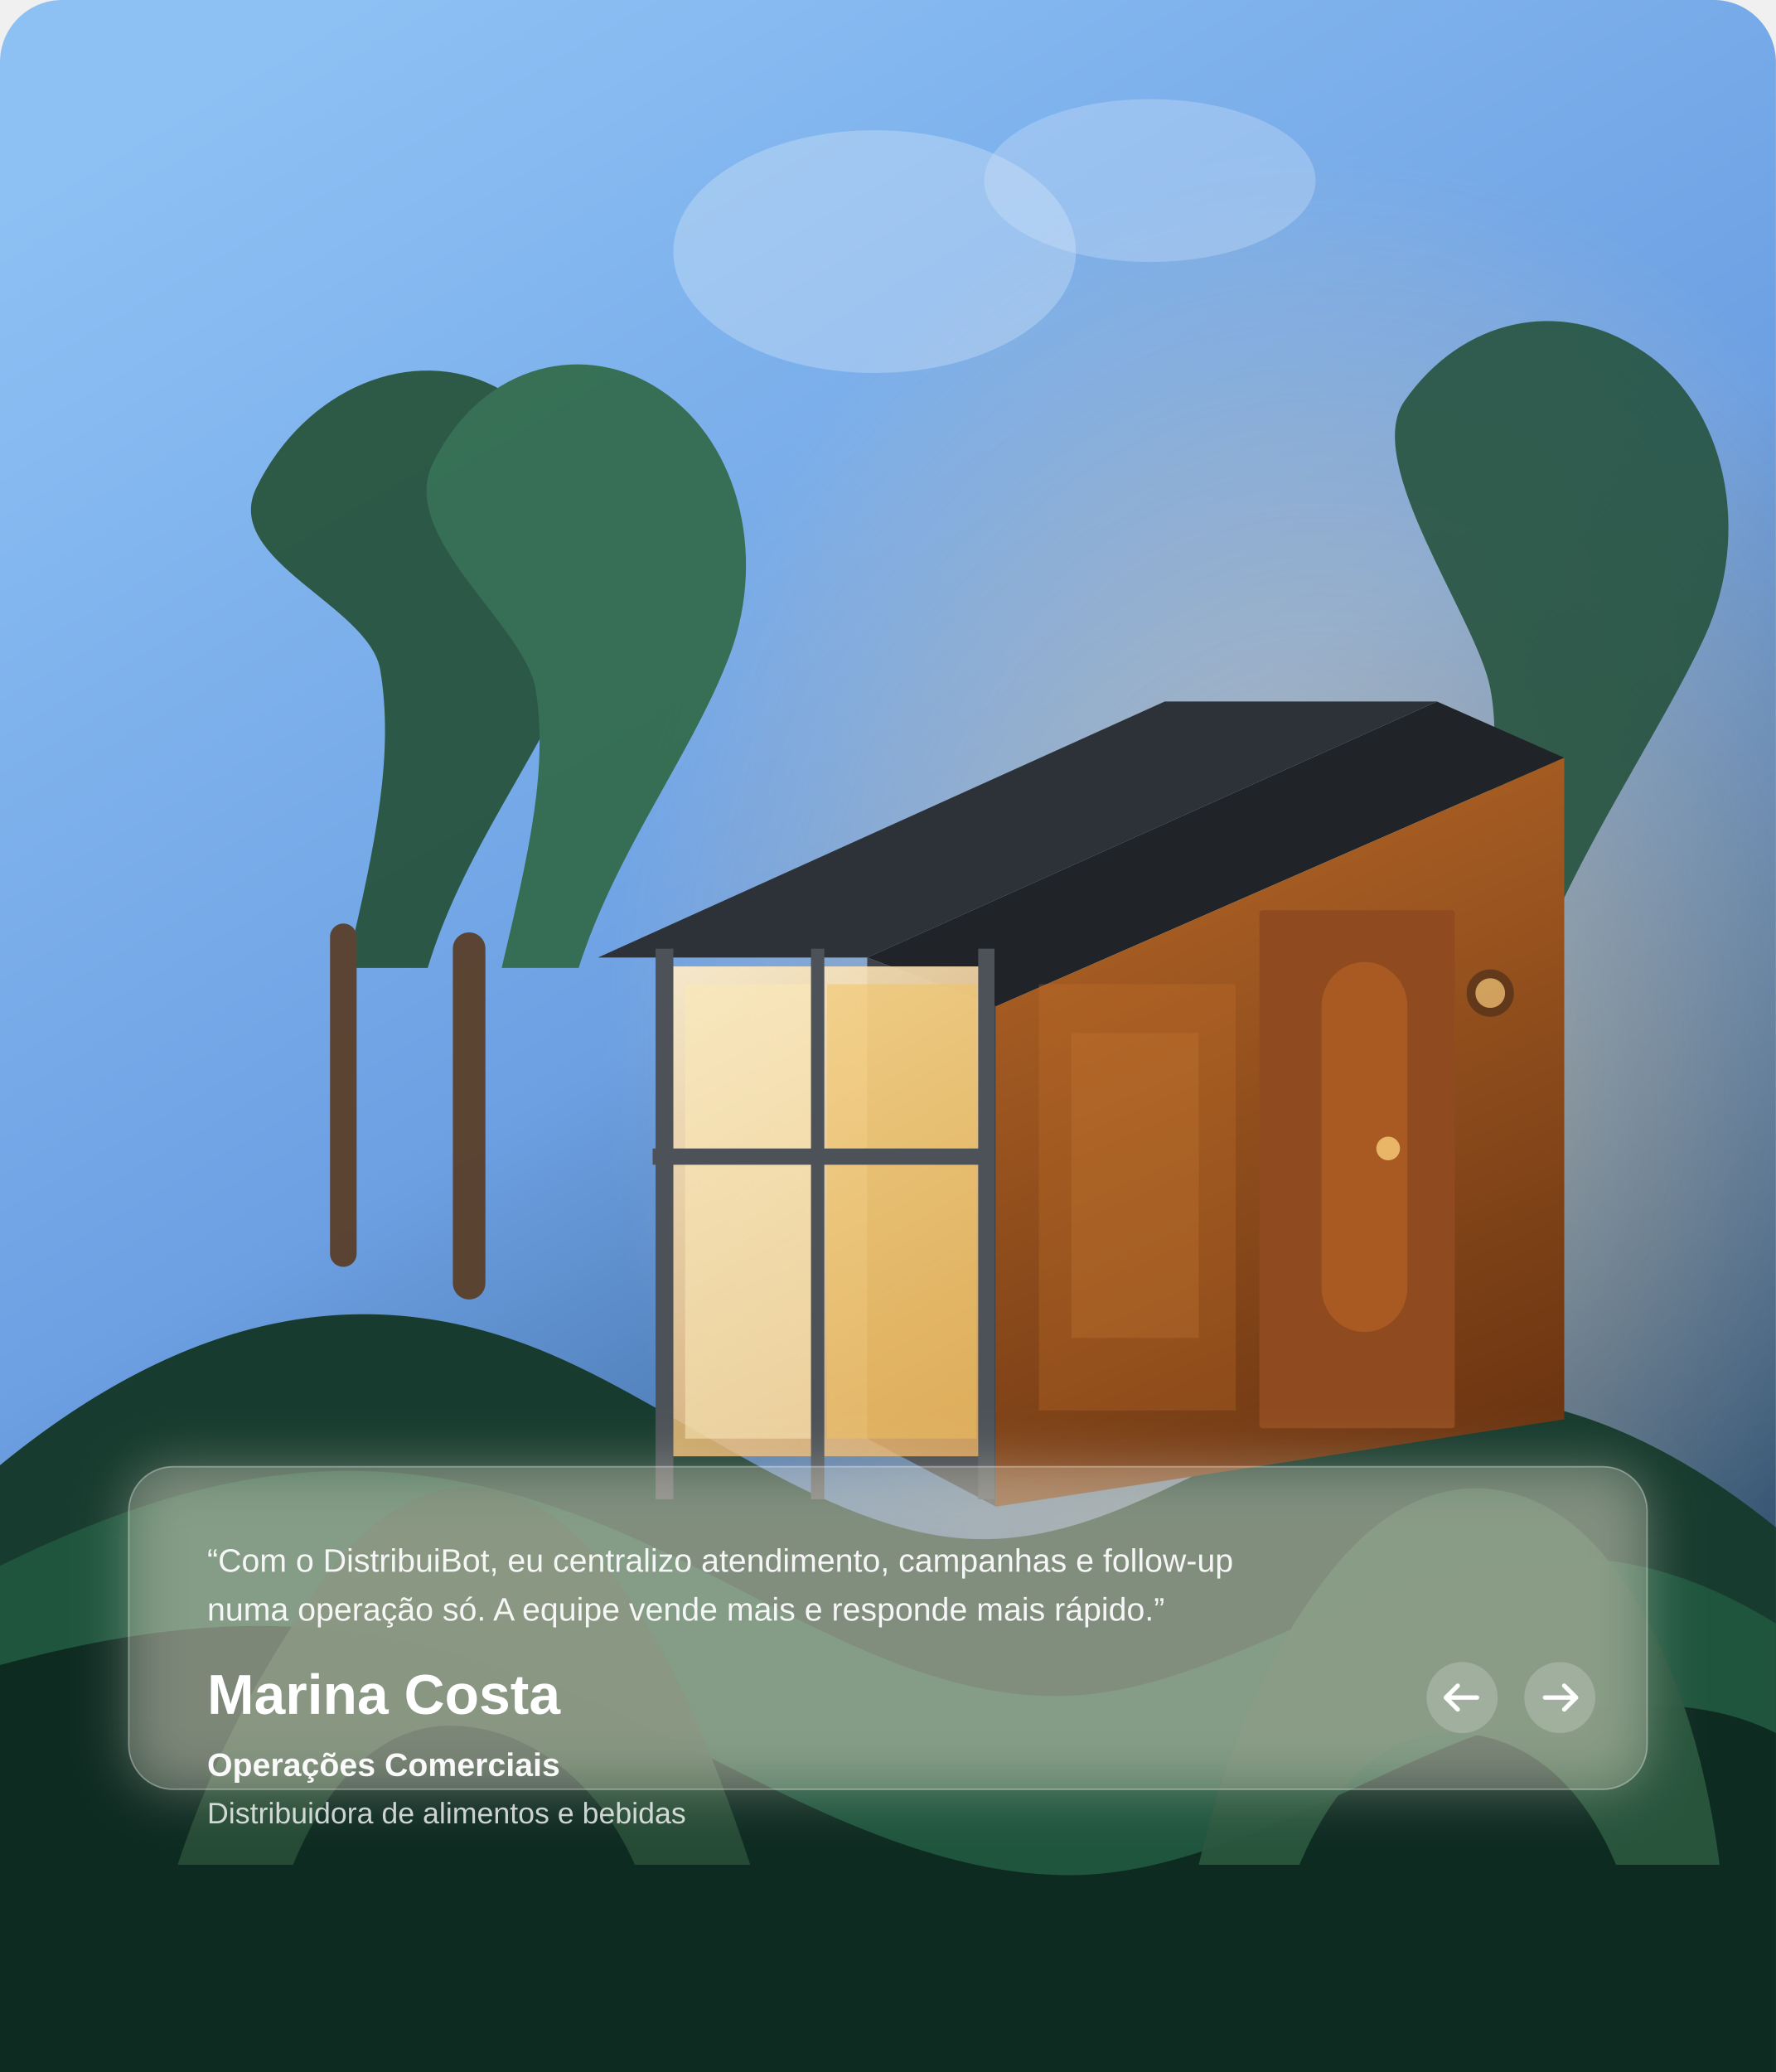
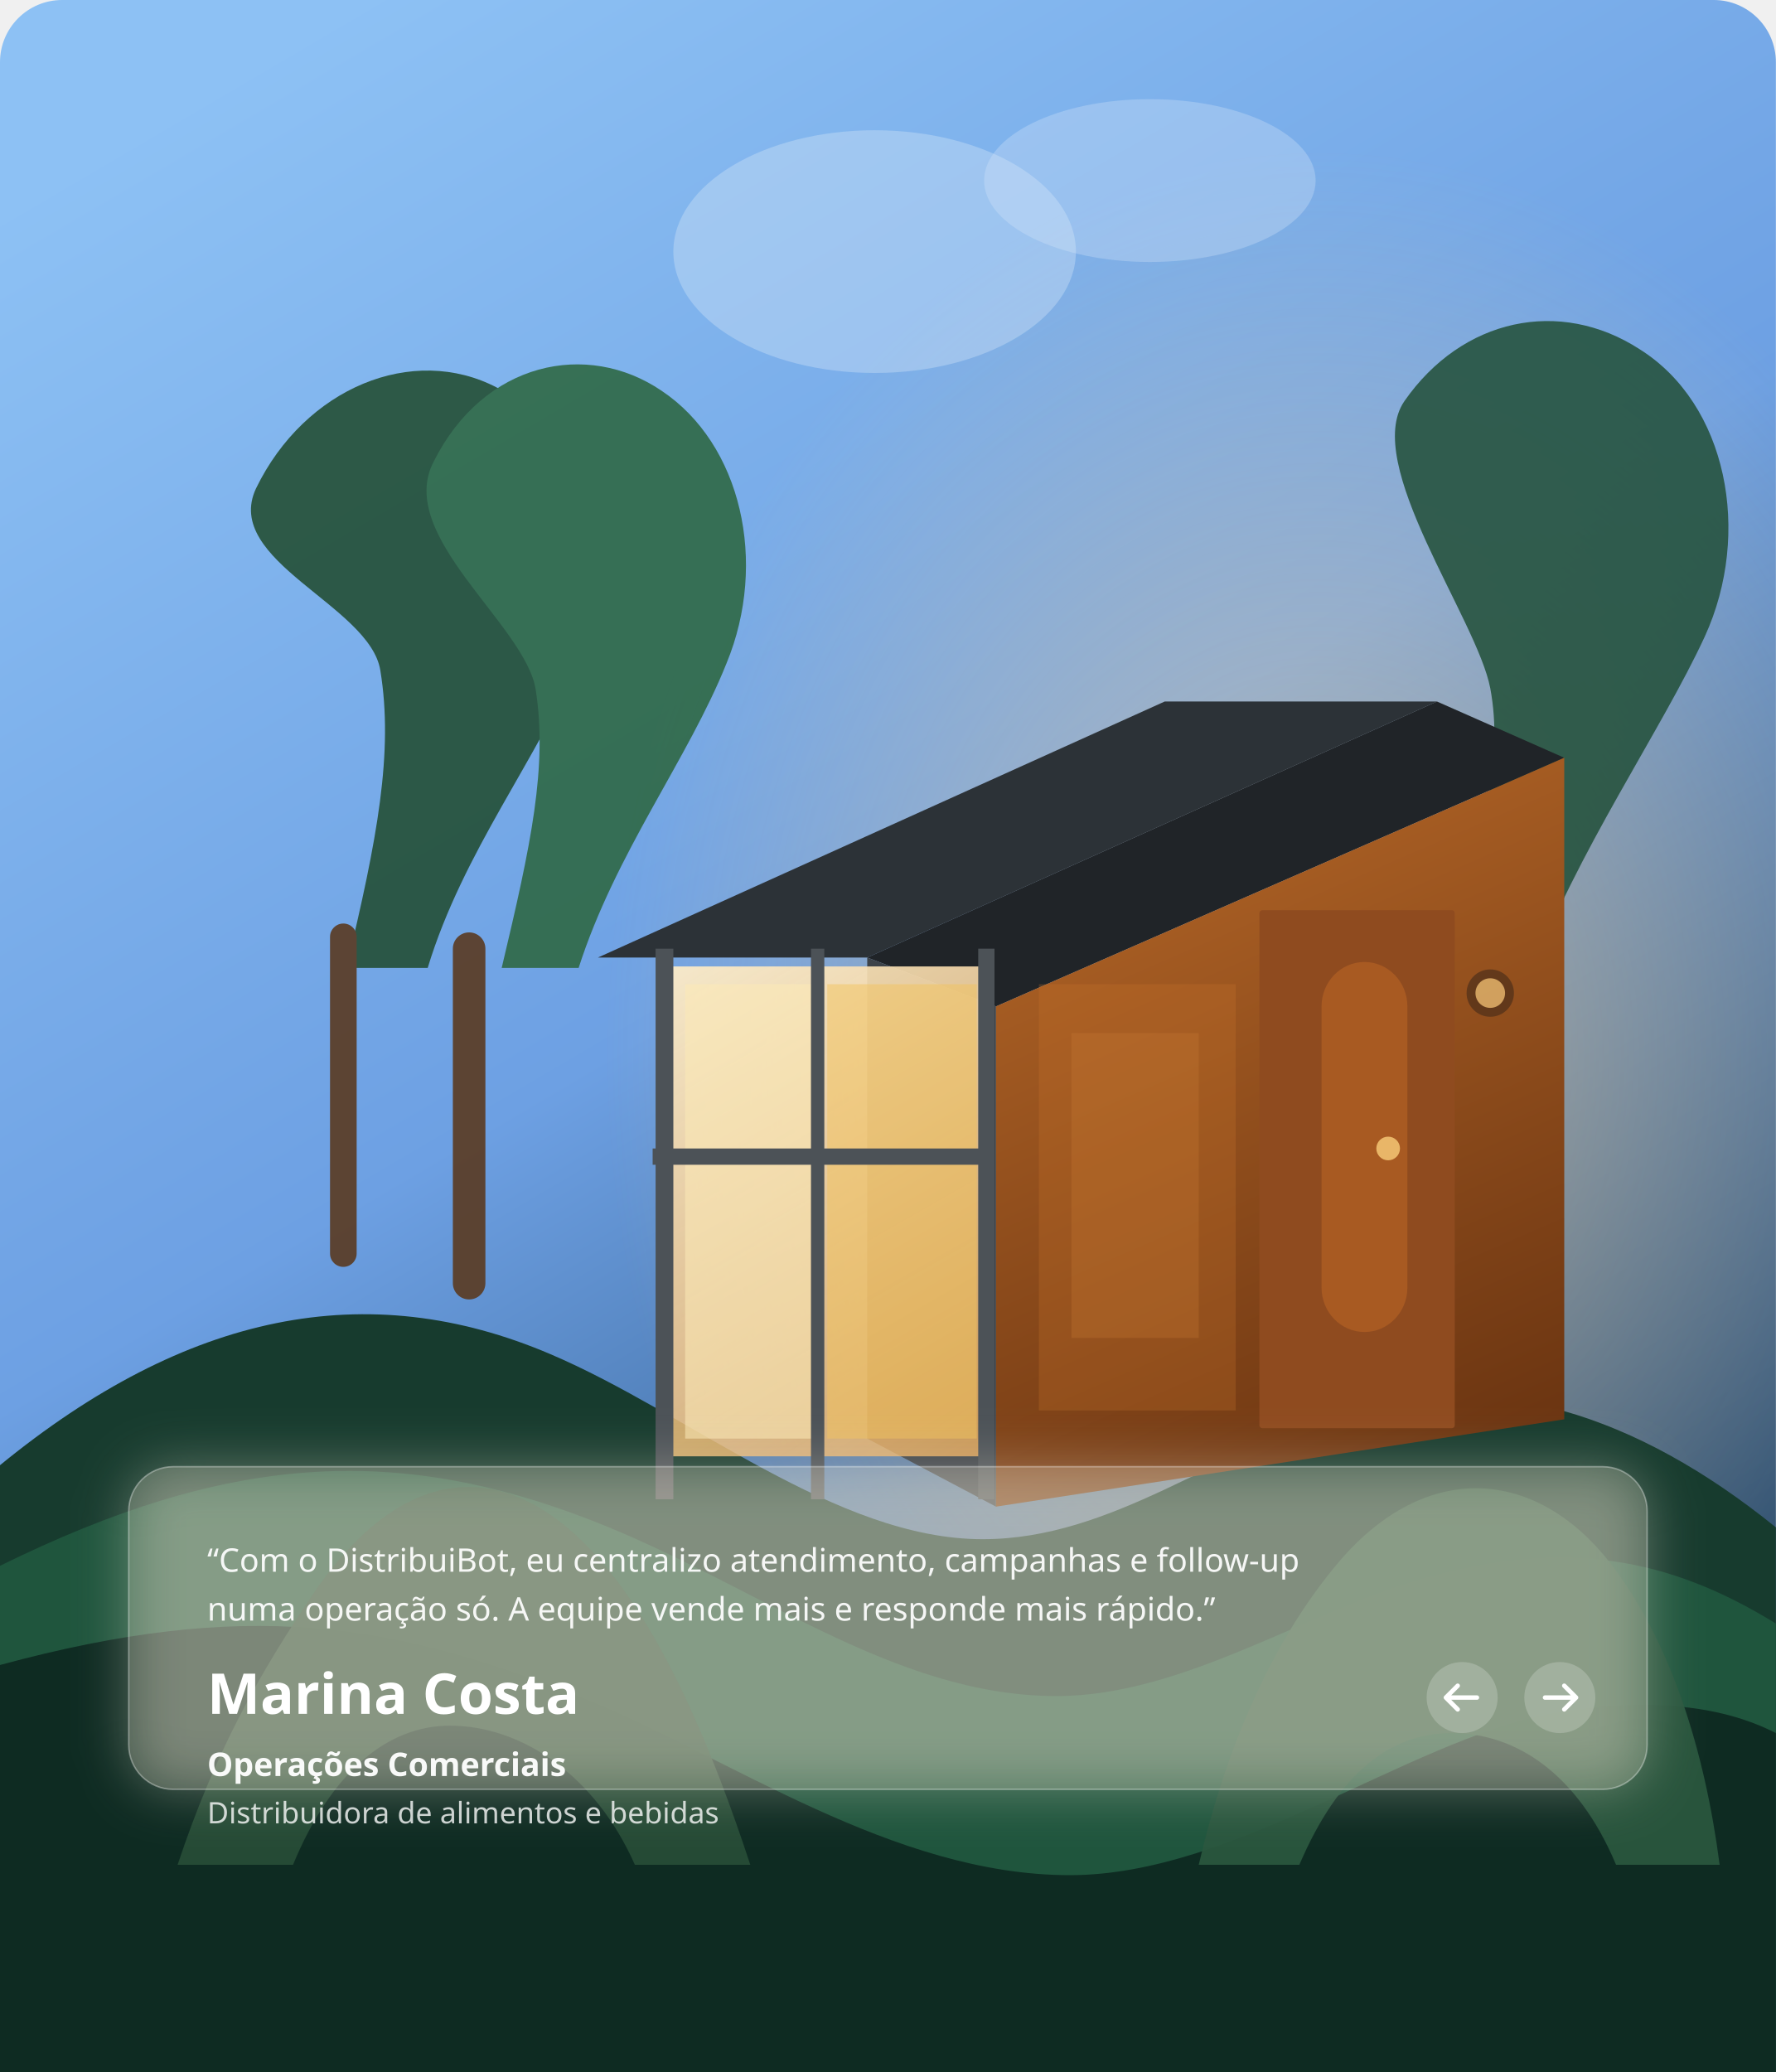
<svg xmlns="http://www.w3.org/2000/svg" width="1200" height="1400" viewBox="0 0 1200 1400" fill="none">
  <defs>
    <linearGradient id="sky" x1="240" y1="0" x2="980" y2="1260" gradientUnits="userSpaceOnUse">
      <stop stop-color="#8DC1F4" />
      <stop offset="0.48" stop-color="#6DA0E3" />
      <stop offset="1" stop-color="#173D63" />
    </linearGradient>
    <linearGradient id="glass" x1="594" y1="522" x2="873" y2="1010" gradientUnits="userSpaceOnUse">
      <stop stop-color="#FFF3D4" stop-opacity="0.95" />
      <stop offset="1" stop-color="#F3A03A" stop-opacity="0.7" />
    </linearGradient>
    <linearGradient id="wood" x1="792" y1="478" x2="1013" y2="987" gradientUnits="userSpaceOnUse">
      <stop stop-color="#B76828" />
      <stop offset="1" stop-color="#6A3411" />
    </linearGradient>
    <radialGradient id="sun" cx="0" cy="0" r="1" gradientUnits="userSpaceOnUse" gradientTransform="translate(890 713) rotate(90) scale(616 480)">
      <stop stop-color="#FFD48F" stop-opacity="0.55" />
      <stop offset="1" stop-color="#FFD48F" stop-opacity="0" />
    </radialGradient>
    <filter id="blurCard" x="33" y="937" width="1134" height="326" filterUnits="userSpaceOnUse" color-interpolation-filters="sRGB">
      <feGaussianBlur stdDeviation="18" />
    </filter>
  </defs>
  <rect width="1200" height="1400" rx="42" fill="url(#sky)" />
  <rect width="1200" height="1400" rx="42" fill="url(#sun)" />
  <ellipse cx="591" cy="170" rx="136" ry="82" fill="#D4E6F8" fill-opacity="0.38" />
  <ellipse cx="777" cy="122" rx="112" ry="55" fill="#D4E6F8" fill-opacity="0.32" />
  <path d="M0 990C126 887 248 862 372 915C466 955 565 1040 664 1040C752 1040 823 979 908 954C1008 924 1106 956 1200 1032V1400H0V990Z" fill="#173B2E" />
  <path d="M0 1058C154 982 267 976 399 1027C510 1070 603 1146 714 1146C800 1146 884 1088 964 1066C1058 1040 1127 1052 1200 1097V1400H0V1058Z" fill="#1F553D" />
  <path d="M0 1125C166 1080 264 1096 393 1147C493 1187 603 1267 723 1267C834 1267 950 1177 1047 1158C1109 1147 1161 1151 1200 1171V1400H0V1125Z" fill="#0E2B22" />
  <g opacity="0.9">
    <path d="M173 330C206 262 279 232 336 262C397 294 420 374 391 446C364 512 313 575 289 654H234C255 567 266 508 257 453C250 409 150 379 173 330Z" fill="#244F35" />
    <path d="M293 312C327 244 397 230 447 264C501 300 519 380 491 448C465 513 416 576 391 654H339C359 570 370 518 362 466C355 422 267 362 293 312Z" fill="#2F6845" />
    <rect x="306" y="630" width="22" height="248" rx="11" fill="#5A3A20" />
    <rect x="223" y="624" width="18" height="232" rx="9" fill="#5A3A20" />
  </g>
  <g opacity="0.88">
    <path d="M949 271C988 215 1054 201 1108 236C1167 273 1184 360 1152 430C1123 493 1065 576 1034 660H974C1003 567 1016 513 1007 465C998 418 920 313 949 271Z" fill="#24523C" />
    <rect x="1003" y="631" width="20" height="260" rx="10" fill="#643A22" />
  </g>
  <g>
    <polygon points="404,647 787,474 971,474 586,647" fill="#2C3237" />
    <polygon points="586,647 971,474 1057,512 673,680" fill="#202428" />
    <polygon points="586,647 673,680 673,1018 586,972" fill="#3D4349" />
    <polygon points="673,680 1057,512 1057,959 673,1018" fill="url(#wood)" />
    <rect x="451" y="653" width="221" height="331" fill="url(#glass)" />
    <rect x="463" y="665" width="86" height="307" fill="#FBE9B6" fill-opacity="0.55" />
    <rect x="559" y="665" width="101" height="307" fill="#F2C15B" fill-opacity="0.48" />
    <rect x="443" y="641" width="12" height="372" fill="#4C5257" />
    <rect x="548" y="641" width="9" height="372" fill="#4C5257" />
    <rect x="661" y="641" width="11" height="372" fill="#4C5257" />
    <rect x="441" y="776" width="231" height="11" fill="#4C5257" />
    <rect x="702" y="665" width="133" height="288" fill="#C9762B" fill-opacity="0.26" />
    <rect x="851" y="615" width="132" height="350" rx="2" fill="#8F4B1F" />
    <rect x="893" y="650" width="58" height="250" rx="30" fill="#A85A22" />
    <circle cx="938" cy="776" r="8" fill="#E9B668" />
    <rect x="724" y="698" width="86" height="206" fill="#C57A32" fill-opacity="0.3" />
    <circle cx="1007" cy="671" r="16" fill="#2E2118" fill-opacity="0.48" />
    <circle cx="1007" cy="671" r="10" fill="#F0BE71" fill-opacity="0.78" />
  </g>
  <g opacity="0.94">
    <path d="M215 1072C274 989 341 985 400 1048C448 1099 483 1187 507 1260H429C402 1199 352 1166 304 1166C262 1166 224 1197 198 1260H120C145 1185 174 1132 215 1072Z" fill="#264B36" />
    <path d="M905 1055C964 986 1038 992 1088 1056C1129 1109 1152 1183 1162 1260H1092C1066 1198 1024 1171 981 1171C940 1171 905 1197 878 1260H810C829 1179 860 1108 905 1055Z" fill="#29563E" />
  </g>
  <g filter="url(#blurCard)">
    <rect x="87" y="991" width="1026" height="218" rx="30" fill="#EBE2D2" fill-opacity="0.35" />
  </g>
  <rect x="87" y="991" width="1026" height="218" rx="30" fill="#F4E9D4" fill-opacity="0.22" stroke="rgba(255,255,255,0.35)" />
-   <text x="140" y="1062" fill="white" font-family="Poppins, Arial, sans-serif" font-size="22" opacity="0.92">“Com o DistribuiBot, eu centralizo atendimento, campanhas e follow-up</text>
-   <text x="140" y="1095" fill="white" font-family="Poppins, Arial, sans-serif" font-size="22" opacity="0.92">numa operação só. A equipe vende mais e responde mais rápido.”</text>
-   <text x="140" y="1158" fill="white" font-family="Poppins, Arial, sans-serif" font-size="38" font-weight="700">Marina Costa</text>
-   <text x="140" y="1200" fill="white" font-family="Poppins, Arial, sans-serif" font-size="22" font-weight="600" opacity="0.95">Operações Comerciais</text>
-   <text x="140" y="1232" fill="white" font-family="Poppins, Arial, sans-serif" font-size="20" opacity="0.78">Distribuidora de alimentos e bebidas</text>
+   <text x="140" y="1062" fill="white" font-family="Poppins, sans-serif" font-size="22" opacity="0.92">“Com o DistribuiBot, eu centralizo atendimento, campanhas e follow-up</text>
+   <text x="140" y="1095" fill="white" font-family="Poppins, sans-serif" font-size="22" opacity="0.92">numa operação só. A equipe vende mais e responde mais rápido.”</text>
+   <text x="140" y="1158" fill="white" font-family="Poppins, sans-serif" font-size="38" font-weight="700">Marina Costa</text>
+   <text x="140" y="1200" fill="white" font-family="Poppins, sans-serif" font-size="22" font-weight="600" opacity="0.95">Operações Comerciais</text>
+   <text x="140" y="1232" fill="white" font-family="Poppins, sans-serif" font-size="20" opacity="0.78">Distribuidora de alimentos e bebidas</text>
  <circle cx="988" cy="1147" r="24" fill="rgba(255,255,255,0.2)" />
  <circle cx="1054" cy="1147" r="24" fill="rgba(255,255,255,0.2)" />
  <path d="M998 1147H977M977 1147L985 1139M977 1147L985 1155" stroke="white" stroke-width="3" stroke-linecap="round" stroke-linejoin="round" />
  <path d="M1044 1147H1065M1065 1147L1057 1139M1065 1147L1057 1155" stroke="white" stroke-width="3" stroke-linecap="round" stroke-linejoin="round" />
</svg>
